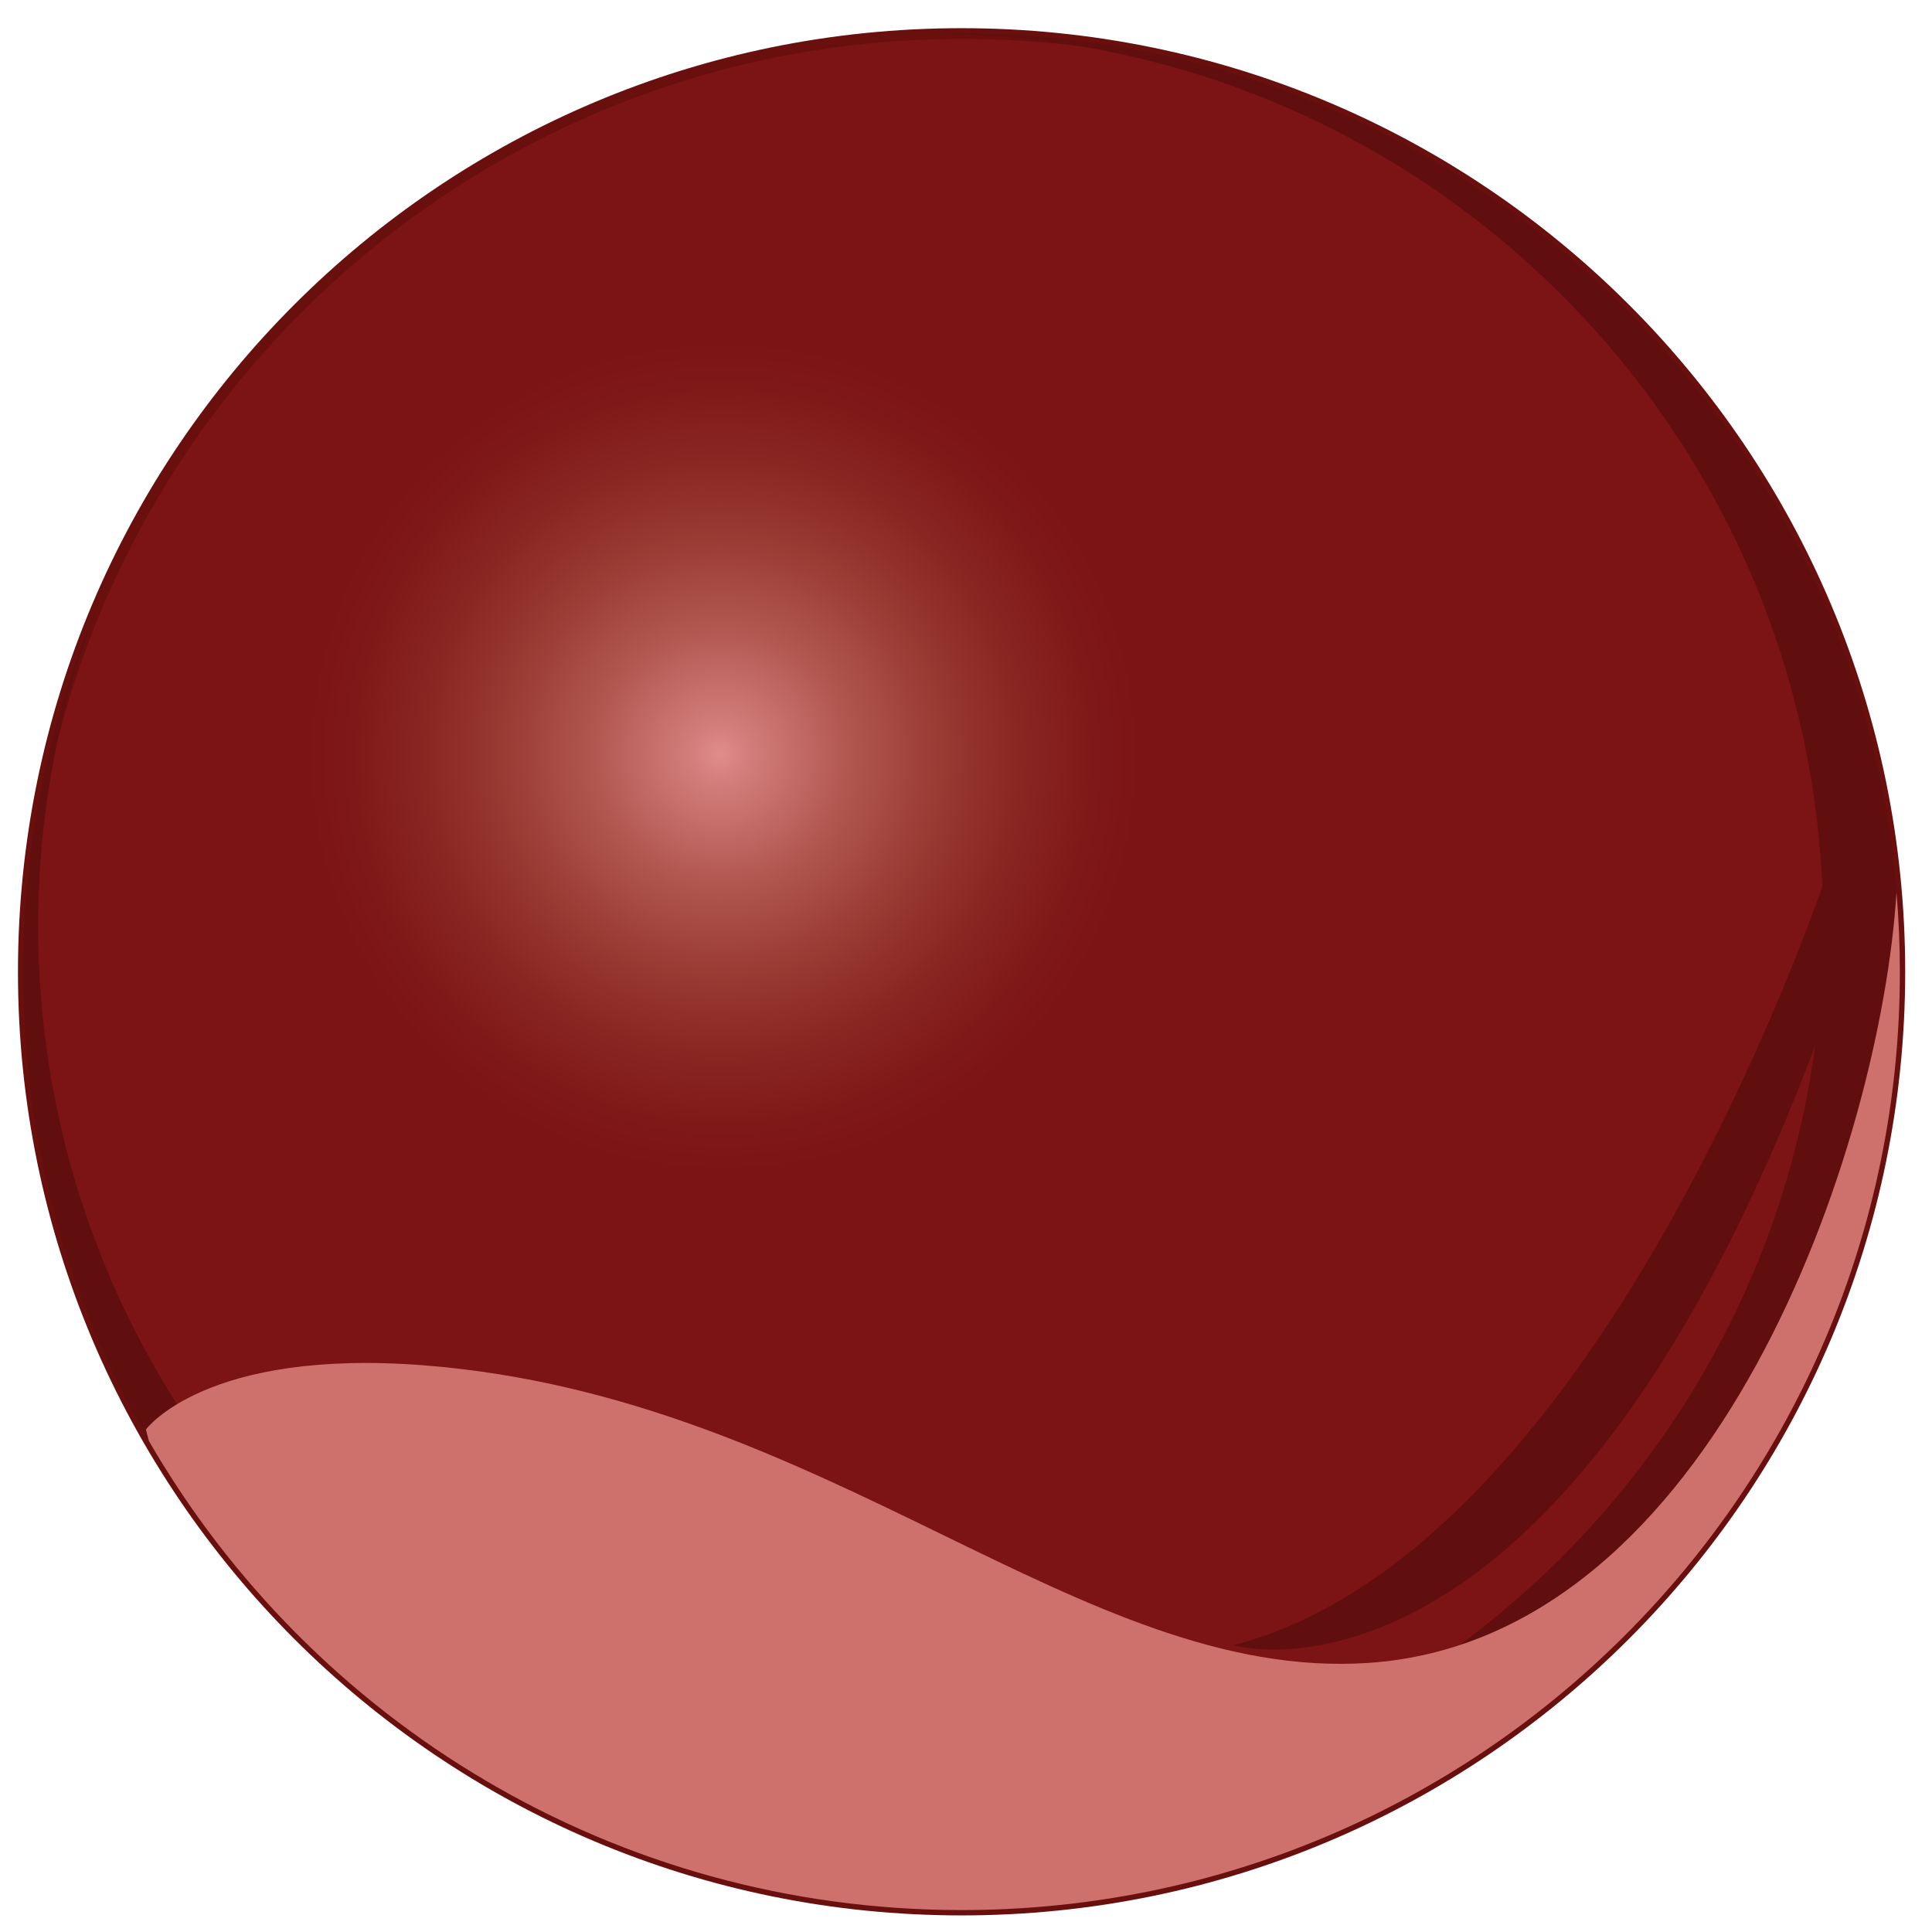
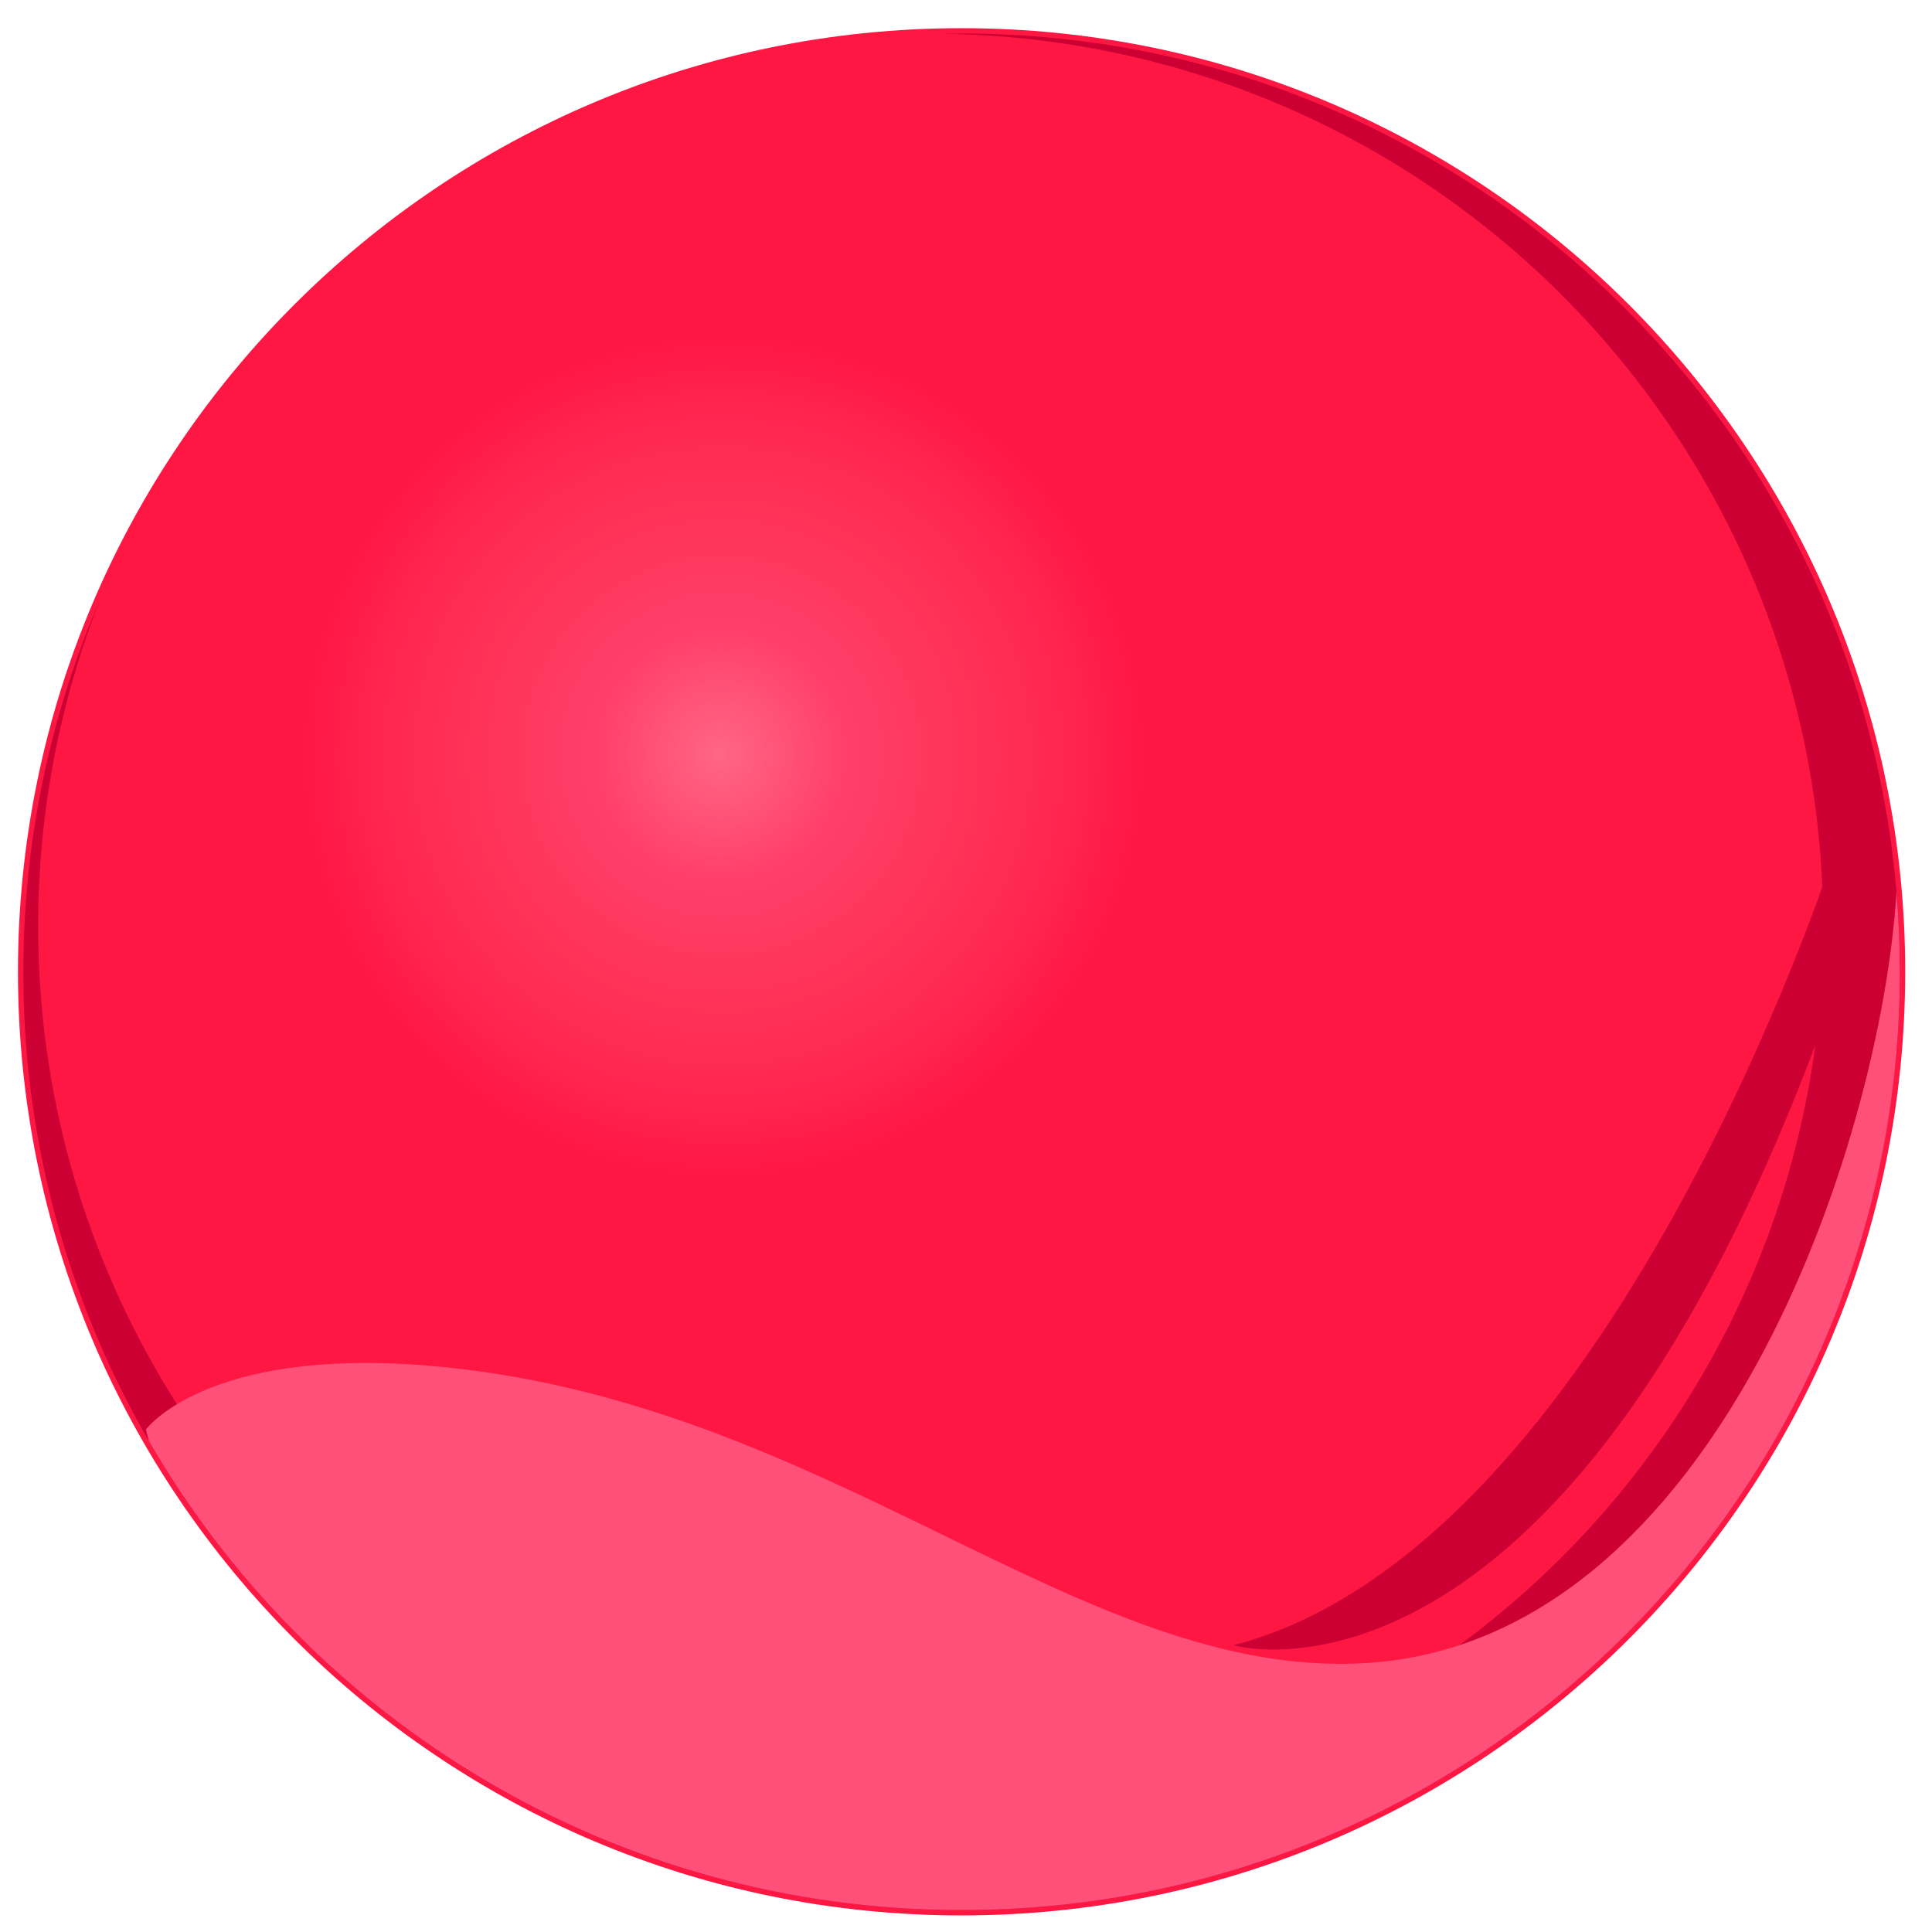
<svg xmlns="http://www.w3.org/2000/svg" version="1.1" x="0px" y="0px" width="181px" height="181px" viewBox="-1.683 -2.64 181 181">
  <defs>
- </defs>
+   </defs>
  <radialGradient id="SVGID_1_" cx="66.106" cy="68.25" r="40.02" fx="65.749" fy="68.018" gradientUnits="userSpaceOnUse">
-     <stop offset="0" style="stop-color:#E18D8D" />
-     <stop offset="0.066" style="stop-color:#D37E7C" />
-     <stop offset="0.295" style="stop-color:#B25851" />
-     <stop offset="0.509" style="stop-color:#9A3B34" />
-     <stop offset="0.701" style="stop-color:#892622" />
-     <stop offset="0.865" style="stop-color:#7F1918" />
-     <stop offset="0.982" style="stop-color:#7C1315" />
+     <stop offset="0" style="stop-color:#FF6685" />
+     <stop offset="0.284" style="stop-color:#FF406B" />
+     <stop offset="0.568" style="stop-color:#FF3359" />
+     <stop offset="0.81" style="stop-color:#FF264D" />
+     <stop offset="0.982" style="stop-color:#FF1744" />
  </radialGradient>
-   <circle fill="url(#SVGID_1_)" stroke="#690F0E" stroke-miterlimit="10" cx="88.403" cy="88.403" r="87.903" />
-   <path fill="#600E0E" d="M88.403,0.5c-0.646,0-1.288,0.011-1.93,0.024c45.732,0.52,82.65,37.735,82.65,83.59  c0,46.181-37.436,83.616-83.615,83.616c-46.179,0-83.615-37.435-83.615-83.616c0-10.759,2.055-21.033,5.757-30.48  C3.052,64.299,0.5,76.052,0.5,88.403c0,48.549,39.356,87.903,87.903,87.903c48.548,0,87.903-39.354,87.903-87.903  C176.307,39.856,136.951,0.5,88.403,0.5z" />
-   <path fill="#CE706C" d="M176.307,88.403c0-2.51-0.111-4.993-0.317-7.449c-1.487,23.744-16.924,70.053-49.513,72.198  c-26.987,1.776-50.599-24.87-88.332-27.872c-20.588-1.638-26.157,6.003-26.157,6.003s0.086,0.385,0.279,1.079  c15.2,26.27,43.604,43.944,76.137,43.944C136.951,176.307,176.307,136.952,176.307,88.403z" />
-   <path fill="#600E0E" d="M169.992,77.715c0,0-20.842,64.608-56.11,73.779c0,0,30.505,8.99,55.185-58.038L169.992,77.715z" />
+   <circle fill="url(#SVGID_1_)" stroke="#FF1744" stroke-miterlimit="10" cx="88.403" cy="88.403" r="87.903" />
+   <path fill="#CC0033" d="M88.403,0.5c-0.646,0-1.288,0.011-1.93,0.024c45.732,0.52,82.65,37.735,82.65,83.59 c0,46.181-37.436,83.616-83.615,83.616c-46.179,0-83.615-37.435-83.615-83.616c0-10.759,2.055-21.033,5.757-30.48 C3.052,64.299,0.5,76.052,0.5,88.403c0,48.549,39.356,87.903,87.903,87.903c48.548,0,87.903-39.354,87.903-87.903 C176.307,39.856,136.951,0.5,88.403,0.5z" />
+   <path fill="#FF507A" d="M176.307,88.403c0-2.51-0.111-4.993-0.317-7.449c-1.487,23.744-16.924,70.053-49.513,72.198 c-26.987,1.776-50.599-24.87-88.332-27.872c-20.588-1.638-26.157,6.003-26.157,6.003s0.086,0.385,0.279,1.079 c15.2,26.27,43.604,43.944,76.137,43.944C136.951,176.307,176.307,136.952,176.307,88.403z" />
+   <path fill="#CC0033" d="M169.992,77.715c0,0-20.842,64.608-56.11,73.779c0,0,30.505,8.99,55.185-58.038L169.992,77.715z" />
</svg>
